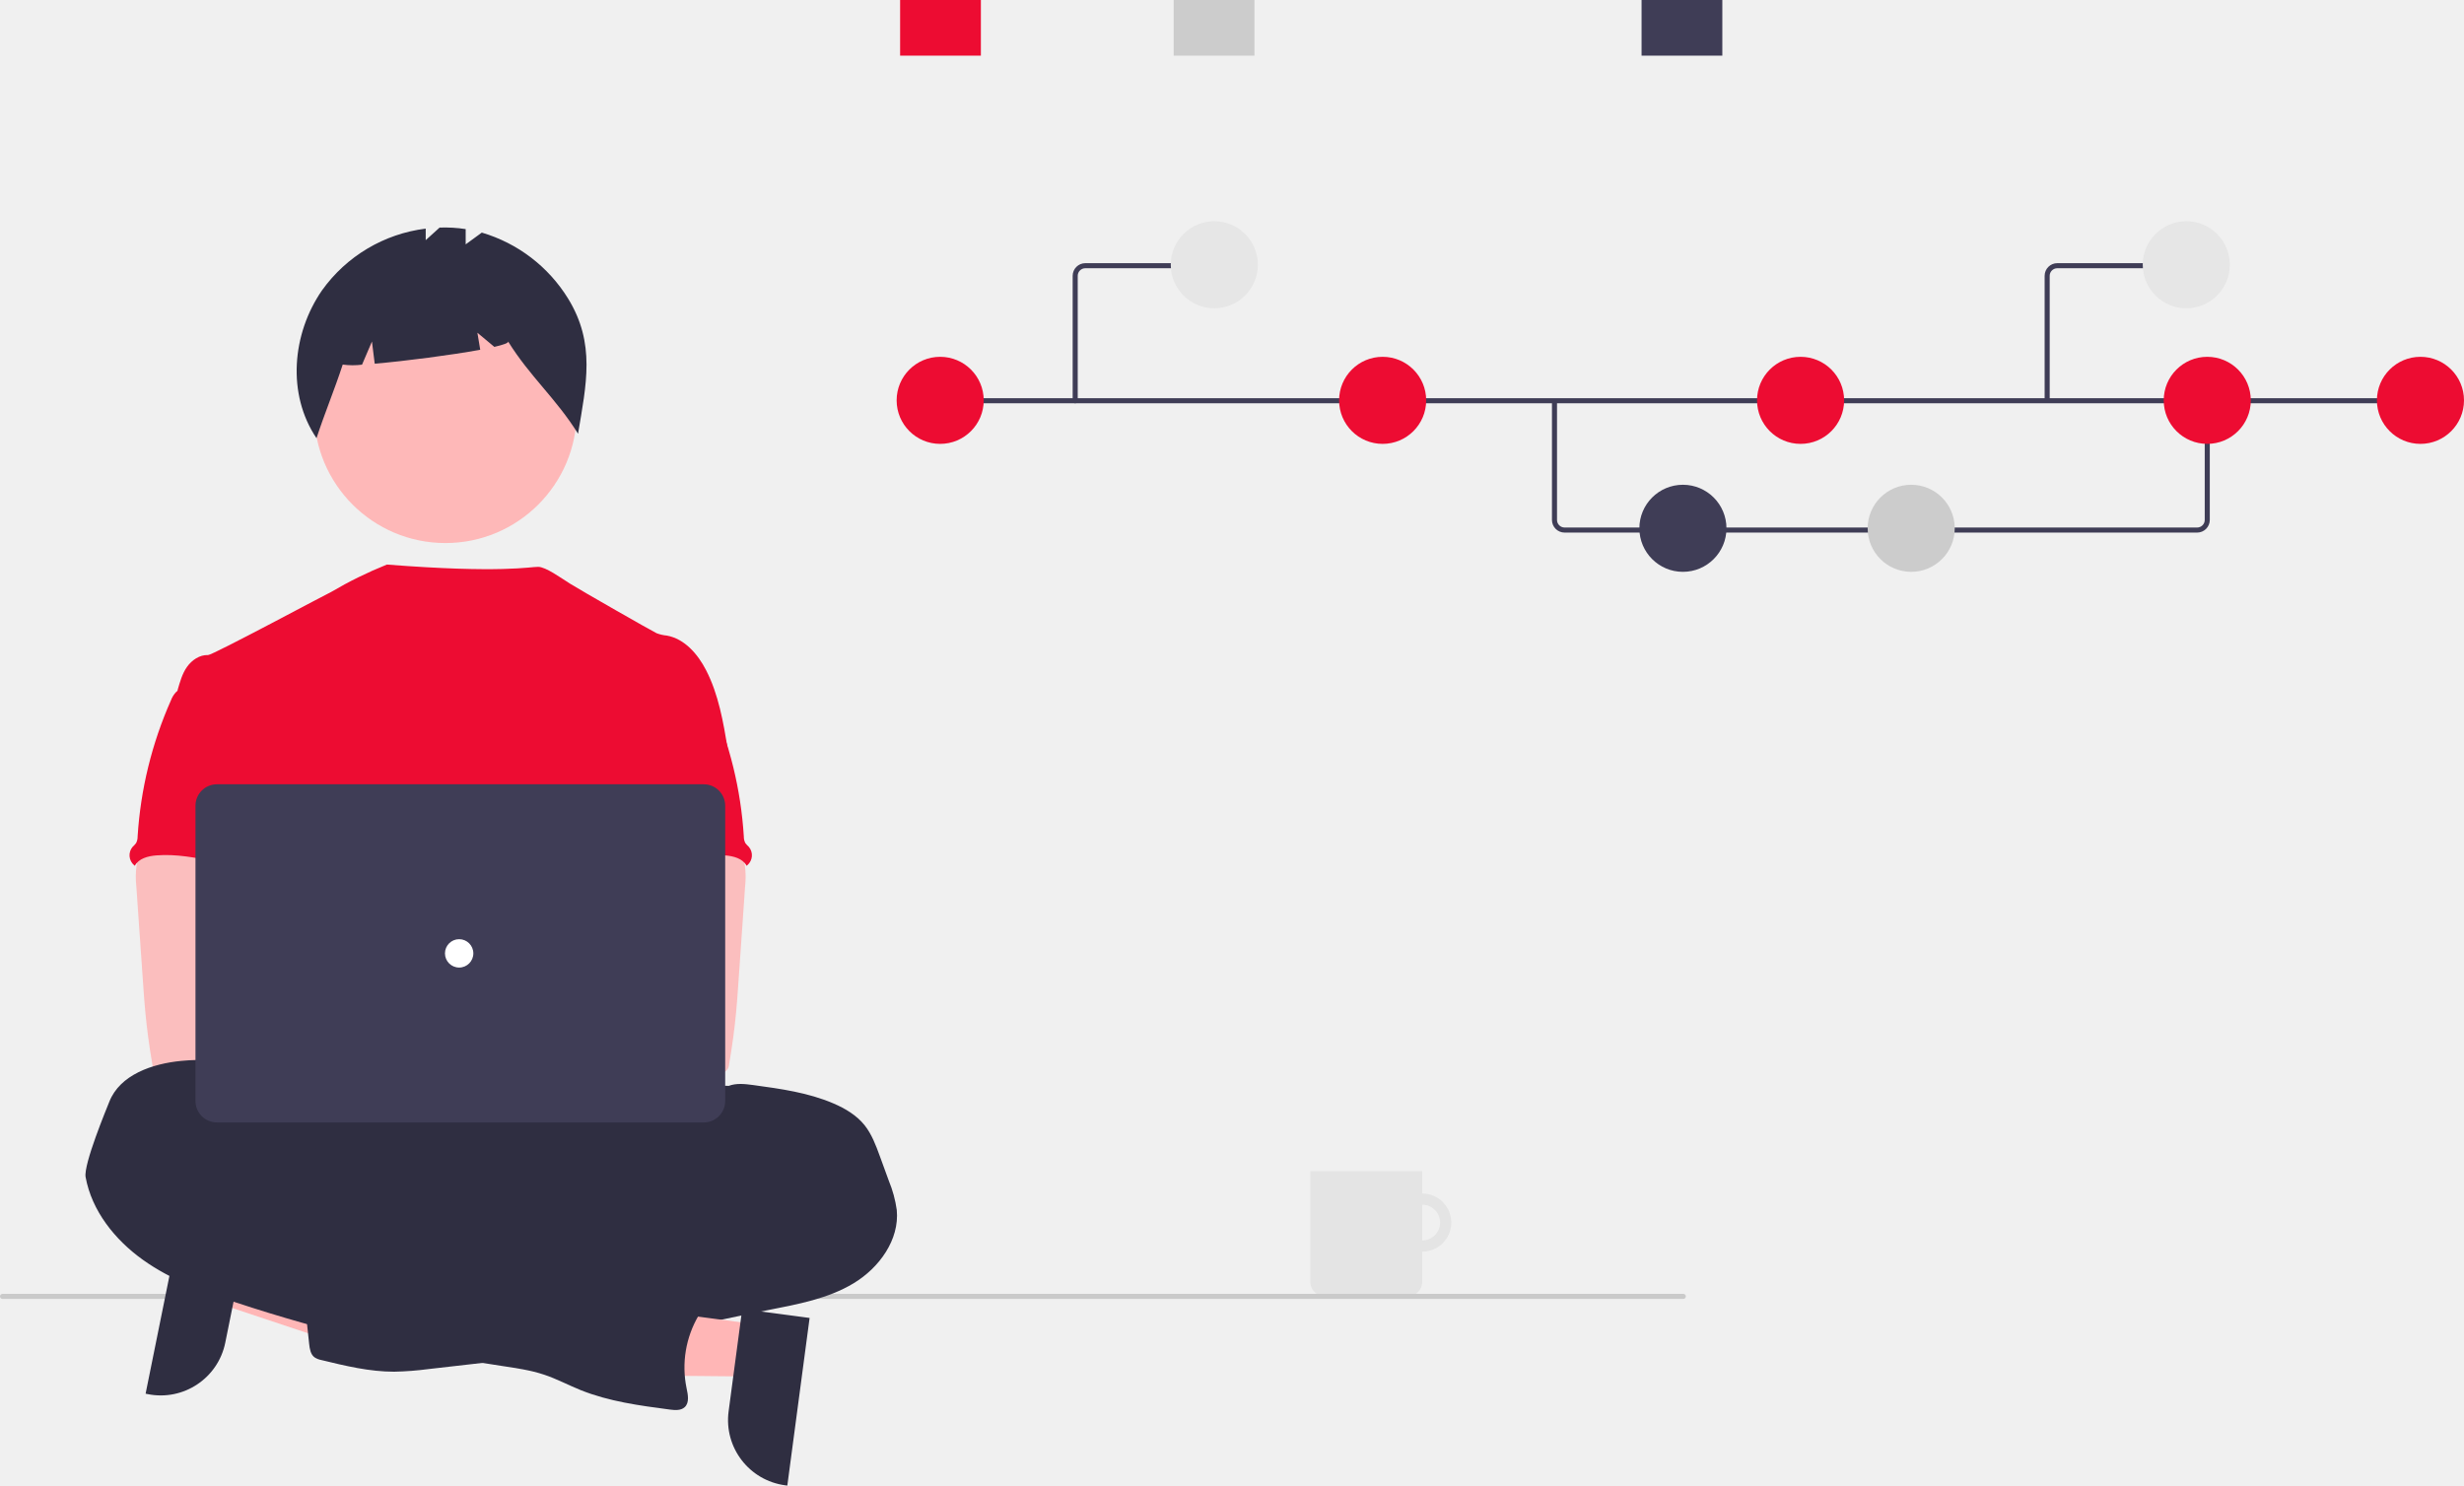
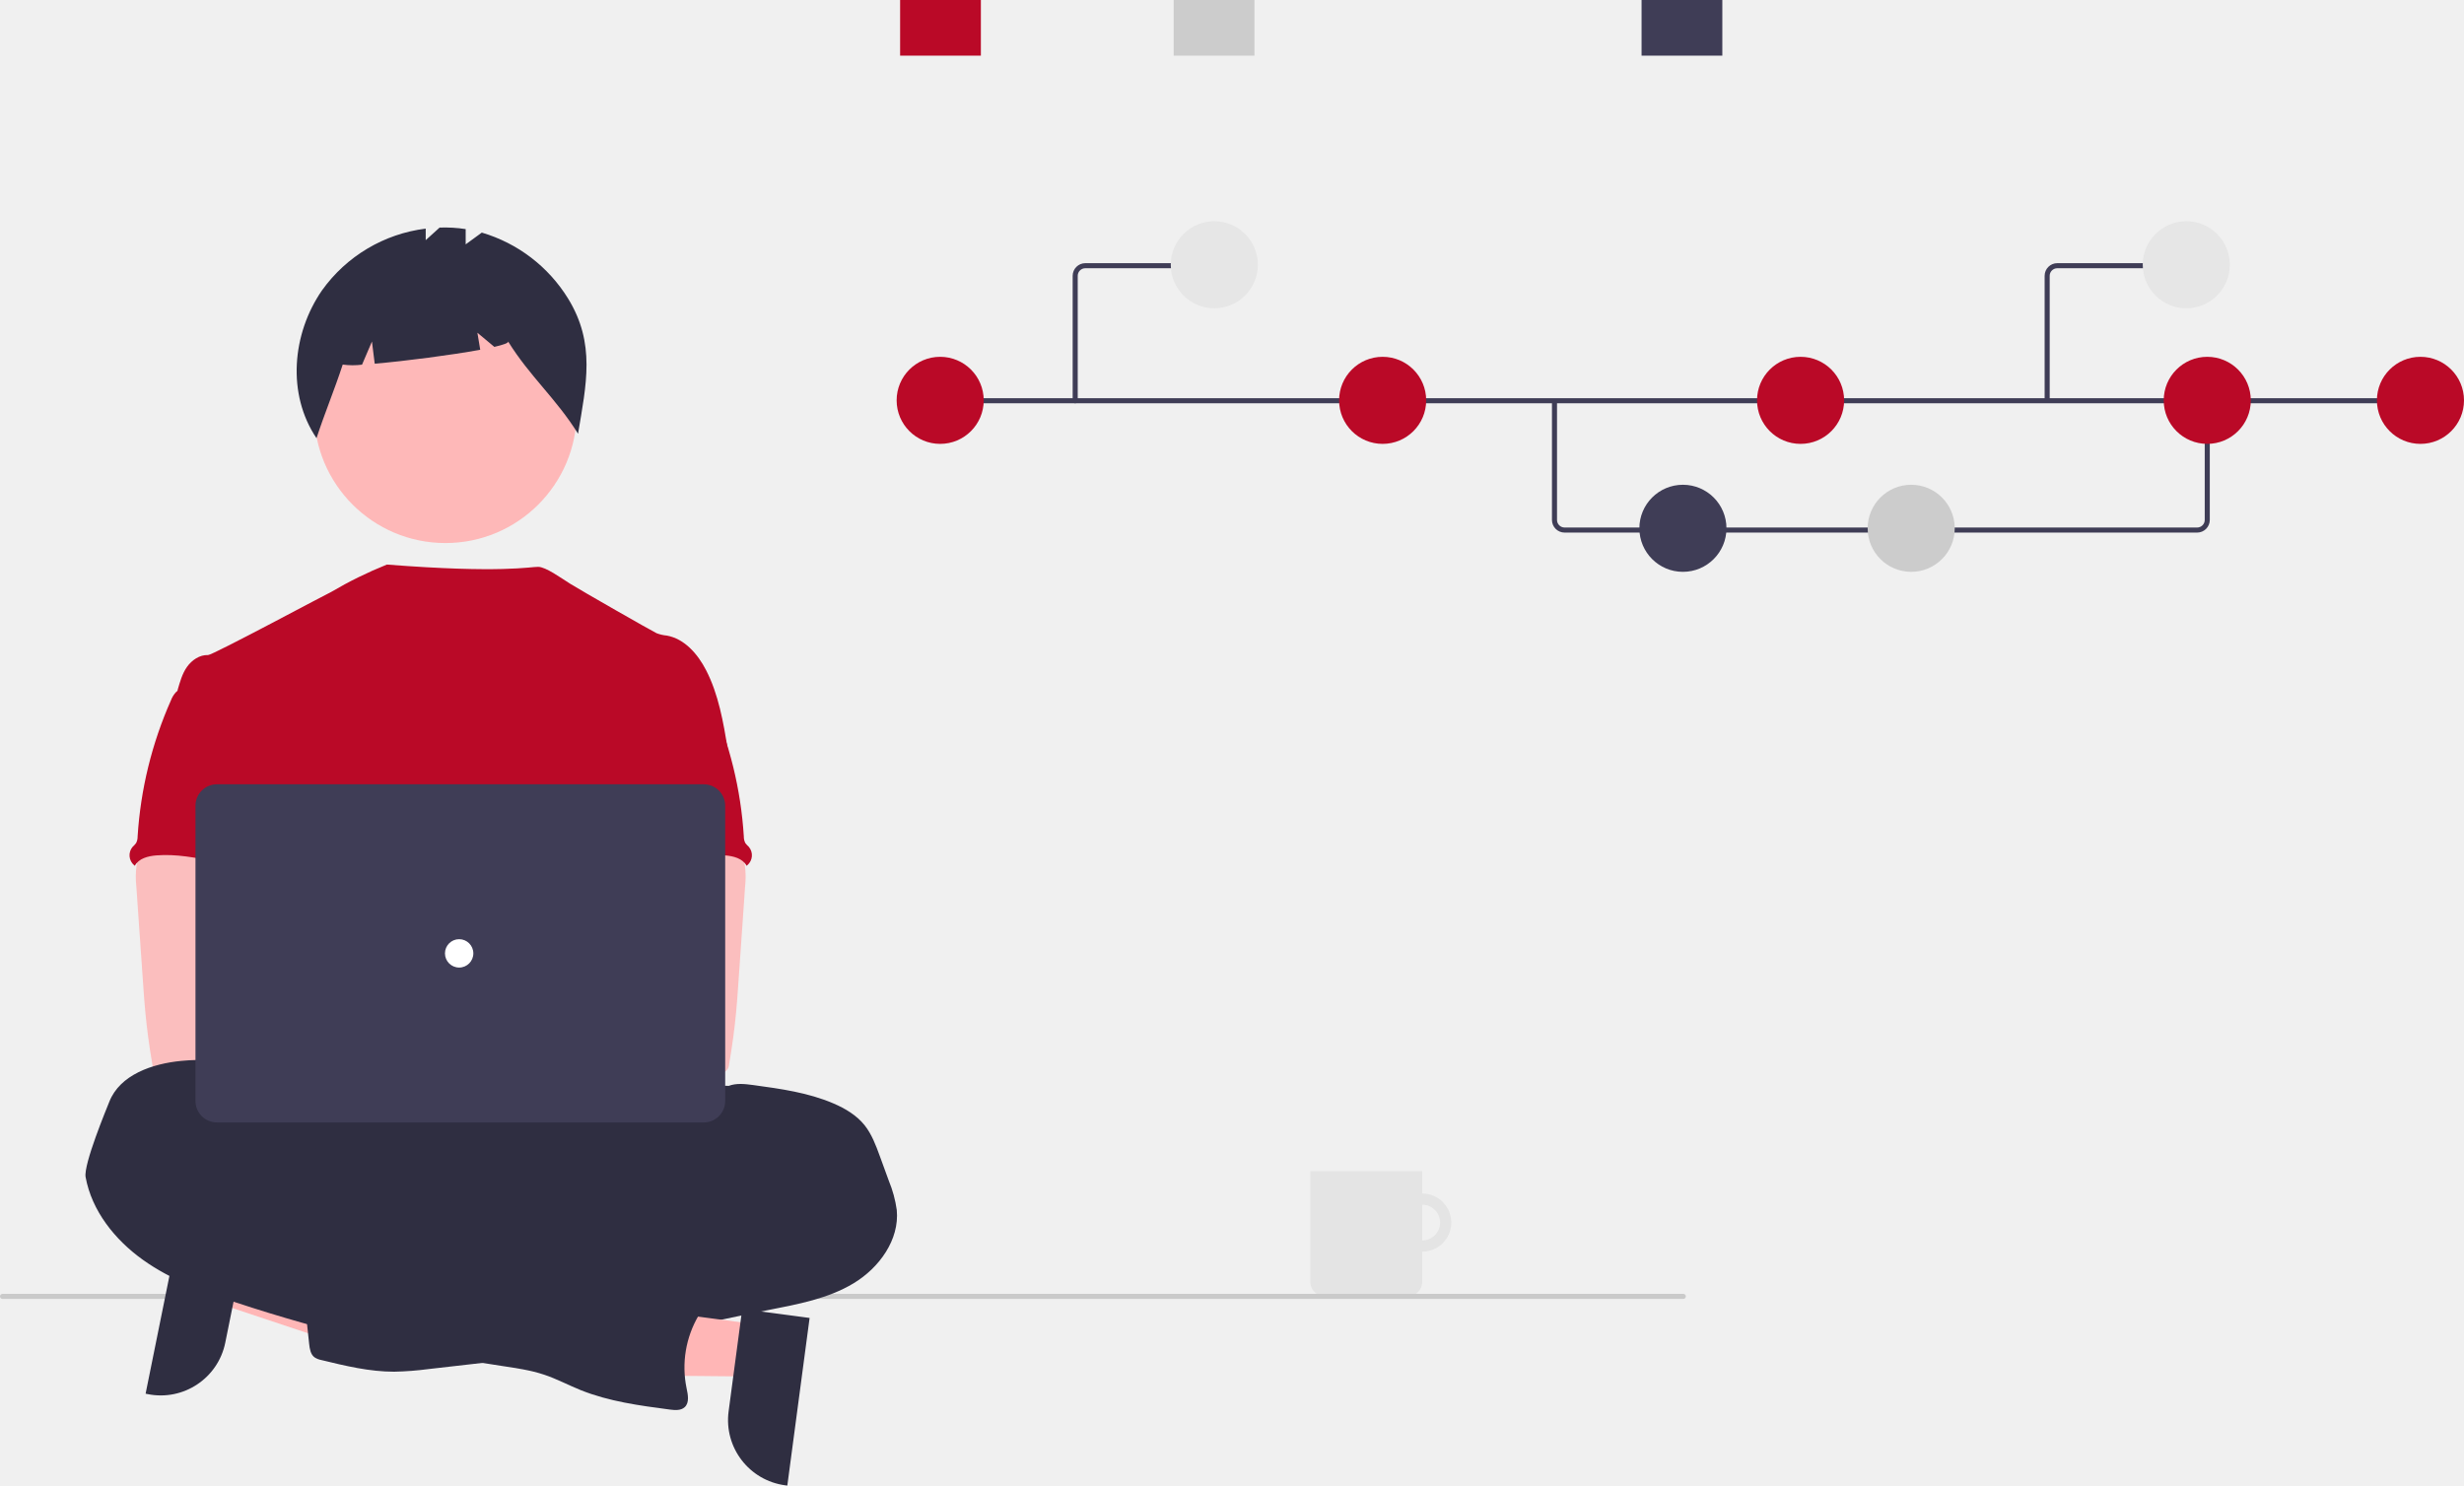
<svg xmlns="http://www.w3.org/2000/svg" data-name="Layer 1" width="973.461" height="587.025" viewBox="0 0 973.461 587.025">
  <g id="f9b32178-6d95-472d-b482-6662972666de" data-name="Group 100">
    <path id="f4b94a19-cbe0-459a-95a6-6ea3b3d72055-172" data-name="Path 1465" d="M675.147,628.1a11.49,11.49,0,1,0,11.49,11.49h0A11.49,11.49,0,0,0,675.147,628.1Zm0,18.561a7.071,7.071,0,1,1,7.071-7.071v0A7.071,7.071,0,0,1,675.147,646.661Z" transform="translate(-113.2693 -156.4874)" fill="#e4e4e4" />
    <path id="abc0e0b3-f22e-4bee-9929-c6879640924e-173" data-name="Path 1467" d="M630.954,619.261h44.193v43.739a5.757,5.757,0,0,1-5.757,5.757h-32.679a5.757,5.757,0,0,1-5.757-5.757V619.261Z" transform="translate(-113.2693 -156.4874)" fill="#e4e4e4" />
  </g>
  <path id="e24b6f19-a0a0-4e73-9cfc-bbb7635ad236-174" data-name="Path 944" d="M778.403,669.758h-664.237a1.006,1.006,0,0,1,0-2h664.237a1.006,1.006,0,0,1,0,2Z" transform="translate(-113.2693 -156.4874)" fill="#cacaca" />
  <polygon points="89.41 494.381 85.302 514.694 161.695 540.208 167.759 510.228 89.41 494.381" fill="#ffb6b6" />
  <path d="M210.36,647.029l-8.091,40.003-0.0.002a26.011,26.011,0,0,1-30.65,20.335l-.828-.168,13.248-65.496Z" transform="translate(-113.2693 -156.4874)" fill="#2f2e41" />
  <circle id="fd4e5ab9-ffc8-4bbb-9267-3af70c31dae1" data-name="Ellipse 276" cx="175.979" cy="162.713" r="51.871" fill="#feb8b8" />
  <path id="a8c9bbe2-1461-49cf-8211-f8d251166dc5-175" data-name="Path 1461" d="M337.697,274.45a59.907,59.907,0,0,0-34.081-26.052l-6.368,4.647v-6.034a55.143,55.143,0,0,0-10.3-.6l-5.494,4.971v-4.558a59.335,59.335,0,0,0-40.932,24.347c-11.931,17.2-13.945,41.129-2.21,58.467,3.221-9.9,7.131-19.189,10.353-29.088a29.299,29.299,0,0,0,7.633.037l3.919-9.145,1.095,8.758c12.148-1.058,30.166-3.382,41.682-5.511l-1.12-6.719,6.7,5.583c3.528-.812,5.623-1.549,5.45-2.112,8.565,13.808,19.047,22.627,27.611,36.435C344.888,308.406,348.632,292.217,337.697,274.45Z" transform="translate(-113.2693 -156.4874)" fill="#2f2e41" />
  <ellipse id="f6be96d1-713f-4c17-812c-ecd79c56fe95" data-name="Ellipse 260" cx="192.856" cy="464.787" rx="133.56" ry="37.359" fill="#2f2e41" />
-   <path d="M400.808,452.588c-1.784-10.731-3.624-21.668-8.611-31.335-3.278-6.332-8.481-12.366-15.495-13.618a14.99,14.99,0,0,1-4.035-.934c-2.055-.99-29.673-16.756-34.063-19.502-3.769-2.357-9.719-6.722-12.719-6.722-3.018-.066-14.591,2.627-59.76-.904a163.141,163.141,0,0,0-22.01,10.822c-.146-.096-46.882,25.001-48.638,24.935-3.325-.14-6.416,1.989-8.322,4.67-1.906,2.681-2.8,6-3.736,9.209,10.208,22.733,19.548,45.495,29.757,68.228a5.821,5.821,0,0,1,.738,2.8,6.834,6.834,0,0,1-1.27,2.8c-5.006,8.042-4.847,18.157-4.3,27.609.547,9.452,1.224,19.436-3,27.908-1.149,2.326-2.643,4.455-3.736,6.781-2.559,5.268-3.484,22.117-1.989,27.777l187.267,5.365C382.86,587.409,400.808,452.588,400.808,452.588Z" transform="translate(-113.2693 -156.4874)" fill="#ed0c32" />
+   <path d="M400.808,452.588c-1.784-10.731-3.624-21.668-8.611-31.335-3.278-6.332-8.481-12.366-15.495-13.618a14.99,14.99,0,0,1-4.035-.934c-2.055-.99-29.673-16.756-34.063-19.502-3.769-2.357-9.719-6.722-12.719-6.722-3.018-.066-14.591,2.627-59.76-.904a163.141,163.141,0,0,0-22.01,10.822c-.146-.096-46.882,25.001-48.638,24.935-3.325-.14-6.416,1.989-8.322,4.67-1.906,2.681-2.8,6-3.736,9.209,10.208,22.733,19.548,45.495,29.757,68.228a5.821,5.821,0,0,1,.738,2.8,6.834,6.834,0,0,1-1.27,2.8c-5.006,8.042-4.847,18.157-4.3,27.609.547,9.452,1.224,19.436-3,27.908-1.149,2.326-2.643,4.455-3.736,6.781-2.559,5.268-3.484,22.117-1.989,27.777l187.267,5.365C382.86,587.409,400.808,452.588,400.808,452.588Z" transform="translate(-113.2693 -156.4874)" fill="#ba0927" />
  <path id="eb41f72e-aba6-4a16-bf55-c7027d2f1a4b-176" data-name="Path 1421" d="M167.233,498.445a33.063,33.063,0,0,0-.112,8.154l2.684,38.546c.252,3.633.5,7.257.841,10.881.644,7.033,1.606,14.01,2.8,20.977a3.736,3.736,0,0,0,3.829,3.633c11.815,2.5,24.022,2.4,36.08,1.719,18.4-1.027,65.474-2.97,68.35-6.706s1.2-9.779-2.55-12.8-65.871-10.386-65.871-10.386c.607-4.81,2.438-9.34,4.175-13.907,3.12-8.1,6.034-16.466,6.09-25.143s-3.213-17.8-10.321-22.771c-5.847-4.081-13.375-4.838-20.5-4.67-5.184.149-14.141-1.093-18.876.934C170.105,488.556,167.933,494.776,167.233,498.445Z" transform="translate(-113.2693 -156.4874)" fill="#fbbebe" />
  <path id="a363f2f7-2464-40a1-ad01-344825aa0b75-177" data-name="Path 1423" d="M401.141,585.578c3.11-1.186,6.538-.757,9.872-.308,10.732,1.466,21.622,2.97,31.569,7.257,4.67,2,9.116,4.67,12.273,8.6,2.8,3.54,4.436,7.874,5.987,12.142l3.587,9.826a47.3,47.3,0,0,1,3.129,11.516c1.121,11.759-6.921,22.845-17.036,28.954s-22.023,8.284-33.624,10.563-23.247,4.8-34.8,7.472a140.086,140.086,0,0,1-16.373,3.222c-12.366,1.4-25.292-.663-37.042,3.428-4.67,1.635-9.256,4.063-14.1,5.193a87.745,87.745,0,0,1-9.751,1.485l-22.238,2.54a121.313,121.313,0,0,1-13.636,1.046c-9.713,0-19.268-2.3-28.7-4.6a7.258,7.258,0,0,1-2.8-1.13c-1.494-1.177-1.821-3.26-2.036-5.146q-1.429-12.525-2.5-25.077c-.224-2.718-.392-5.66,1.093-7.948,1.868-2.8,5.511-3.68,8.836-4.222a230.58,230.58,0,0,1,42.665-2.961c5.426-5.426,14.374-5.454,21.482-8.406a63.897,63.897,0,0,0,7.575-4.119,99.001,99.001,0,0,1,41.59-13.141,38.714,38.714,0,0,0,8.509-1.214c5.5-1.709,10.517-6.361,16.167-5.221.7-1.933,1.186-4.521,2.8-5.847.8-.682,1.793-1.139,2.531-1.868,1.56-1.578,1.7-4.063,1.466-6.267s-.757-4.464-.187-6.613a9.141,9.141,0,0,1,1.037-2.307C391.278,587.595,395.509,585.111,401.141,585.578Z" transform="translate(-113.2693 -156.4874)" fill="#2f2e41" />
-   <path id="b53ad979-99f4-4c6e-a0f8-957060c42096-178" data-name="Path 1430" d="M182.88,429.901a9.667,9.667,0,0,0-2.073,3.316,156.78,156.78,0,0,0-13.169,53.816,5.38,5.38,0,0,1-.607,2.606,11.403,11.403,0,0,1-1.373,1.485,5.156,5.156,0,0,0,.617,7.266q.127.107.261.206c1.541-2.9,5.23-3.848,8.509-4.1,15.7-1.242,31.036,6.062,46.783,5.511-1.111-3.839-2.709-7.528-3.615-11.413-4.007-17.251,5.987-36.033-.14-52.649-1.224-3.325-3.269-6.594-6.491-8.051a17.291,17.291,0,0,0-4.156-1.1c-3.979-.719-11.9-3.792-15.747-2.559-1.42.458-1.98,1.793-3.157,2.6C186.734,427.977,184.362,428.397,182.88,429.901Z" transform="translate(-113.2693 -156.4874)" fill="#ed0c32" />
+   <path id="b53ad979-99f4-4c6e-a0f8-957060c42096-178" data-name="Path 1430" d="M182.88,429.901a9.667,9.667,0,0,0-2.073,3.316,156.78,156.78,0,0,0-13.169,53.816,5.38,5.38,0,0,1-.607,2.606,11.403,11.403,0,0,1-1.373,1.485,5.156,5.156,0,0,0,.617,7.266q.127.107.261.206c1.541-2.9,5.23-3.848,8.509-4.1,15.7-1.242,31.036,6.062,46.783,5.511-1.111-3.839-2.709-7.528-3.615-11.413-4.007-17.251,5.987-36.033-.14-52.649-1.224-3.325-3.269-6.594-6.491-8.051a17.291,17.291,0,0,0-4.156-1.1c-3.979-.719-11.9-3.792-15.747-2.559-1.42.458-1.98,1.793-3.157,2.6C186.734,427.977,184.362,428.397,182.88,429.901Z" transform="translate(-113.2693 -156.4874)" fill="#ba0927" />
  <path id="a1197c30-bfd4-4098-bcf9-2468e7a33bf1-179" data-name="Path 1421" d="M400.921,486.906c-4.735-2.027-13.692-.785-18.876-.934-7.125-.168-14.653.589-20.5,4.67-7.108,4.971-10.377,14.094-10.321,22.771s2.97,17.043,6.09,25.143c1.737,4.567,3.568,9.097,4.175,13.907,0,0-62.121,7.365-65.871,10.386s-5.426,9.064-2.55,12.8,92.615,7.487,104.43,4.987a3.736,3.736,0,0,0,3.829-3.633c1.194-6.967,2.156-13.944,2.8-20.977.341-3.624.589-7.248.841-10.881l2.684-38.546a33.064,33.064,0,0,0-.112-8.154C406.84,494.776,404.668,488.556,400.921,486.906Z" transform="translate(-113.2693 -156.4874)" fill="#fbbebe" />
-   <path id="ebe46053-6aac-4aa7-8615-21a6fa79538d-180" data-name="Path 1430" d="M386.251,426.835c-1.177-.807-1.737-2.142-3.157-2.6-3.847-1.233-11.768,1.84-15.747,2.559a17.291,17.291,0,0,0-4.156,1.1c-3.222,1.457-5.267,4.726-6.491,8.051-6.127,16.616,3.867,35.398-.14,52.649-.906,3.885-2.504,7.574-3.615,11.413,15.747.551,31.083-6.753,46.783-5.511,3.279.252,6.968,1.2,8.509,4.1q.134-.099.261-.206a5.156,5.156,0,0,0,.617-7.266,11.401,11.401,0,0,1-1.373-1.485,5.38,5.38,0,0,1-.607-2.606,156.78,156.78,0,0,0-13.169-53.816,9.667,9.667,0,0,0-2.073-3.316C390.411,428.397,388.039,427.977,386.251,426.835Z" transform="translate(-113.2693 -156.4874)" fill="#ed0c32" />
+   <path id="ebe46053-6aac-4aa7-8615-21a6fa79538d-180" data-name="Path 1430" d="M386.251,426.835c-1.177-.807-1.737-2.142-3.157-2.6-3.847-1.233-11.768,1.84-15.747,2.559a17.291,17.291,0,0,0-4.156,1.1c-3.222,1.457-5.267,4.726-6.491,8.051-6.127,16.616,3.867,35.398-.14,52.649-.906,3.885-2.504,7.574-3.615,11.413,15.747.551,31.083-6.753,46.783-5.511,3.279.252,6.968,1.2,8.509,4.1q.134-.099.261-.206a5.156,5.156,0,0,0,.617-7.266,11.401,11.401,0,0,1-1.373-1.485,5.38,5.38,0,0,1-.607-2.606,156.78,156.78,0,0,0-13.169-53.816,9.667,9.667,0,0,0-2.073-3.316C390.411,428.397,388.039,427.977,386.251,426.835Z" transform="translate(-113.2693 -156.4874)" fill="#ba0927" />
  <polygon points="299.243 523.378 296.513 543.921 215.975 543.166 220.005 512.846 299.243 523.378" fill="#ffb6b6" />
  <path d="M433.122,677.272l-8.804,66.24-.838-.111a26.011,26.011,0,0,1-22.356-29.208l0-.002,5.377-40.457Z" transform="translate(-113.2693 -156.4874)" fill="#2f2e41" />
  <path id="a0b0f7ea-4ed9-4447-aa64-e2335b2c3196-181" data-name="Path 1427" d="M223.039,595.974c0,.934-1.466,0-1.6-1-1.027-7.556-7.024-13.786-14.01-16.812s-14.944-3.185-22.509-2.466c-11.441,1.083-24.284,5.464-28.468,16.158-.99,2.5-10.264,24.76-9.359,29.766,2.438,13.356,11.572,24.779,22.64,32.69s24,12.637,36.9,16.9a639.949,639.949,0,0,0,104.607,24.984c5.753.869,11.563,1.672,17.073,3.521,4.931,1.653,9.545,4.128,14.365,6.071,11.208,4.5,23.266,6.108,35.211,7.687,2.036.262,4.371.448,5.875-.934,1.943-1.8,1.3-4.941.747-7.528a40.488,40.488,0,0,1,4.773-28.729c2-3.362,4.6-6.809,4.222-10.7-.448-4.539-4.969-7.752-9.471-8.481s-9.078.346-13.6.934a7.285,7.285,0,0,1-4.623-.458,9.235,9.235,0,0,1-1.812-1.606,20.482,20.482,0,0,0-23.854-3.334c-1.672.934-4.2-1.149-5.94-1.933l-19.642-8.892c-22.565-10.208-45.242-20.464-69.115-26.927a14.514,14.514,0,0,1-5.324-2.214c-1.186-.934-2.036-2.2-3.129-3.241-2.382-2.251-5.7-3.148-8.555-4.745S222.385,599.177,223.039,595.974Z" transform="translate(-113.2693 -156.4874)" fill="#2f2e41" />
  <circle cx="160.617" cy="411.99" r="14" fill="#fbbebe" />
  <circle cx="191.617" cy="411.99" r="14" fill="#fbbebe" />
  <path d="M391.305,600.024H198.966a8.48,8.48,0,0,1-8.47-8.47V474.868a8.48,8.48,0,0,1,8.47-8.47H391.305a8.48,8.48,0,0,1,8.47,8.47V591.555A8.48,8.48,0,0,1,391.305,600.024Z" transform="translate(-113.2693 -156.4874)" fill="#3f3d56" />
  <circle id="e793da3b-cee2-4a15-ae11-6dab45a6c728" data-name="Ellipse 263" cx="181.399" cy="376.724" r="5.604" fill="#fff" />
  <path d="M981.299,366.94H731.406a5.006,5.006,0,0,1-5-5V314.84h2v47.1a3.003,3.003,0,0,0,3,3H981.299a3.003,3.003,0,0,0,3-3V314.51h2v47.429A5.006,5.006,0,0,1,981.299,366.94Z" transform="translate(-113.2693 -156.4874)" fill="#3f3d56" />
  <rect x="371.397" y="157.352" width="587.22" height="2" fill="#3f3d56" />
-   <circle id="a67a4451-c7cc-402c-b29d-5a705f3c9418" data-name="Ellipse 264" cx="371.439" cy="158.196" r="17.202" fill="#ed0c32" />
-   <circle id="abdb3fbf-f68e-433e-a33f-153626b38c76" data-name="Ellipse 266" cx="546.244" cy="158.196" r="17.202" fill="#ed0c32" />
+   <circle id="a67a4451-c7cc-402c-b29d-5a705f3c9418" data-name="Ellipse 264" cx="371.439" cy="158.196" r="17.202" fill="#ba0927" />
+   <circle id="abdb3fbf-f68e-433e-a33f-153626b38c76" data-name="Ellipse 266" cx="546.244" cy="158.196" r="17.202" fill="#ba0927" />
  <circle id="ac293633-0933-4e21-a8aa-bc27ca4fbccc" data-name="Ellipse 268" cx="664.876" cy="208.757" r="17.202" fill="#3f3d56" />
  <circle id="a0cd768d-b738-4d4b-9ab3-78ab535c7573" data-name="Ellipse 269" cx="755.063" cy="208.757" r="17.202" fill="#ccc" />
-   <circle id="b9eb3d2e-31e0-4fe2-be5c-79abb86bc227" data-name="Ellipse 270" cx="711.36" cy="158.196" r="17.202" fill="#ed0c32" />
-   <circle id="aa04baac-fce0-420a-b86a-4a97f3079928" data-name="Ellipse 271" cx="956.259" cy="158.196" r="17.202" fill="#ed0c32" />
-   <circle id="e92cf92c-058e-415c-ba96-766a57ee18d9" data-name="Ellipse 272" cx="872.029" cy="158.196" r="17.202" fill="#ed0c32" />
+   <circle id="b9eb3d2e-31e0-4fe2-be5c-79abb86bc227" data-name="Ellipse 270" cx="711.36" cy="158.196" r="17.202" fill="#ba0927" />
+   <circle id="aa04baac-fce0-420a-b86a-4a97f3079928" data-name="Ellipse 271" cx="956.259" cy="158.196" r="17.202" fill="#ba0927" />
+   <circle id="e92cf92c-058e-415c-ba96-766a57ee18d9" data-name="Ellipse 272" cx="872.029" cy="158.196" r="17.202" fill="#ba0927" />
  <rect id="ac5bf8cc-574d-4509-9338-881c836fd832" data-name="Rectangle 207" x="648.539" width="31.906" height="21.99" fill="#3f3d56" />
-   <rect id="ad5a043d-52f1-4931-b771-e4991ef7f7f7" data-name="Rectangle 208" x="355.612" width="31.906" height="21.99" fill="#ed0c32" />
+   <rect id="ad5a043d-52f1-4931-b771-e4991ef7f7f7" data-name="Rectangle 208" x="355.612" width="31.906" height="21.99" fill="#ba0927" />
  <rect id="e5d95e83-bdd9-4322-95a9-5a9c4b449a8f" data-name="Rectangle 209" x="463.685" width="31.906" height="21.99" fill="#ccc" />
  <path d="M538.051,315.84a1,1,0,0,1-1-1V265.477a5.006,5.006,0,0,1,5-5h48.675a1,1,0,0,1,0,2h-48.675a3.003,3.003,0,0,0-3,3v49.362A1,1,0,0,1,538.051,315.84Z" transform="translate(-113.2693 -156.4874)" fill="#3f3d56" />
  <circle id="b0a7c1c1-8f27-441f-a84a-e44462cc473e" data-name="Ellipse 265" cx="479.744" cy="104.616" r="17.202" fill="#e6e6e6" />
  <path d="M923.051,314.84h-2V265.477a5.006,5.006,0,0,1,5-5h48.675v2h-48.675a3.003,3.003,0,0,0-3,3Z" transform="translate(-113.2693 -156.4874)" fill="#3f3d56" />
  <circle id="b3140cf1-cdb8-48ff-81af-ce41ed4f5739" data-name="Ellipse 265" cx="863.744" cy="104.616" r="17.202" fill="#e6e6e6" />
</svg>
